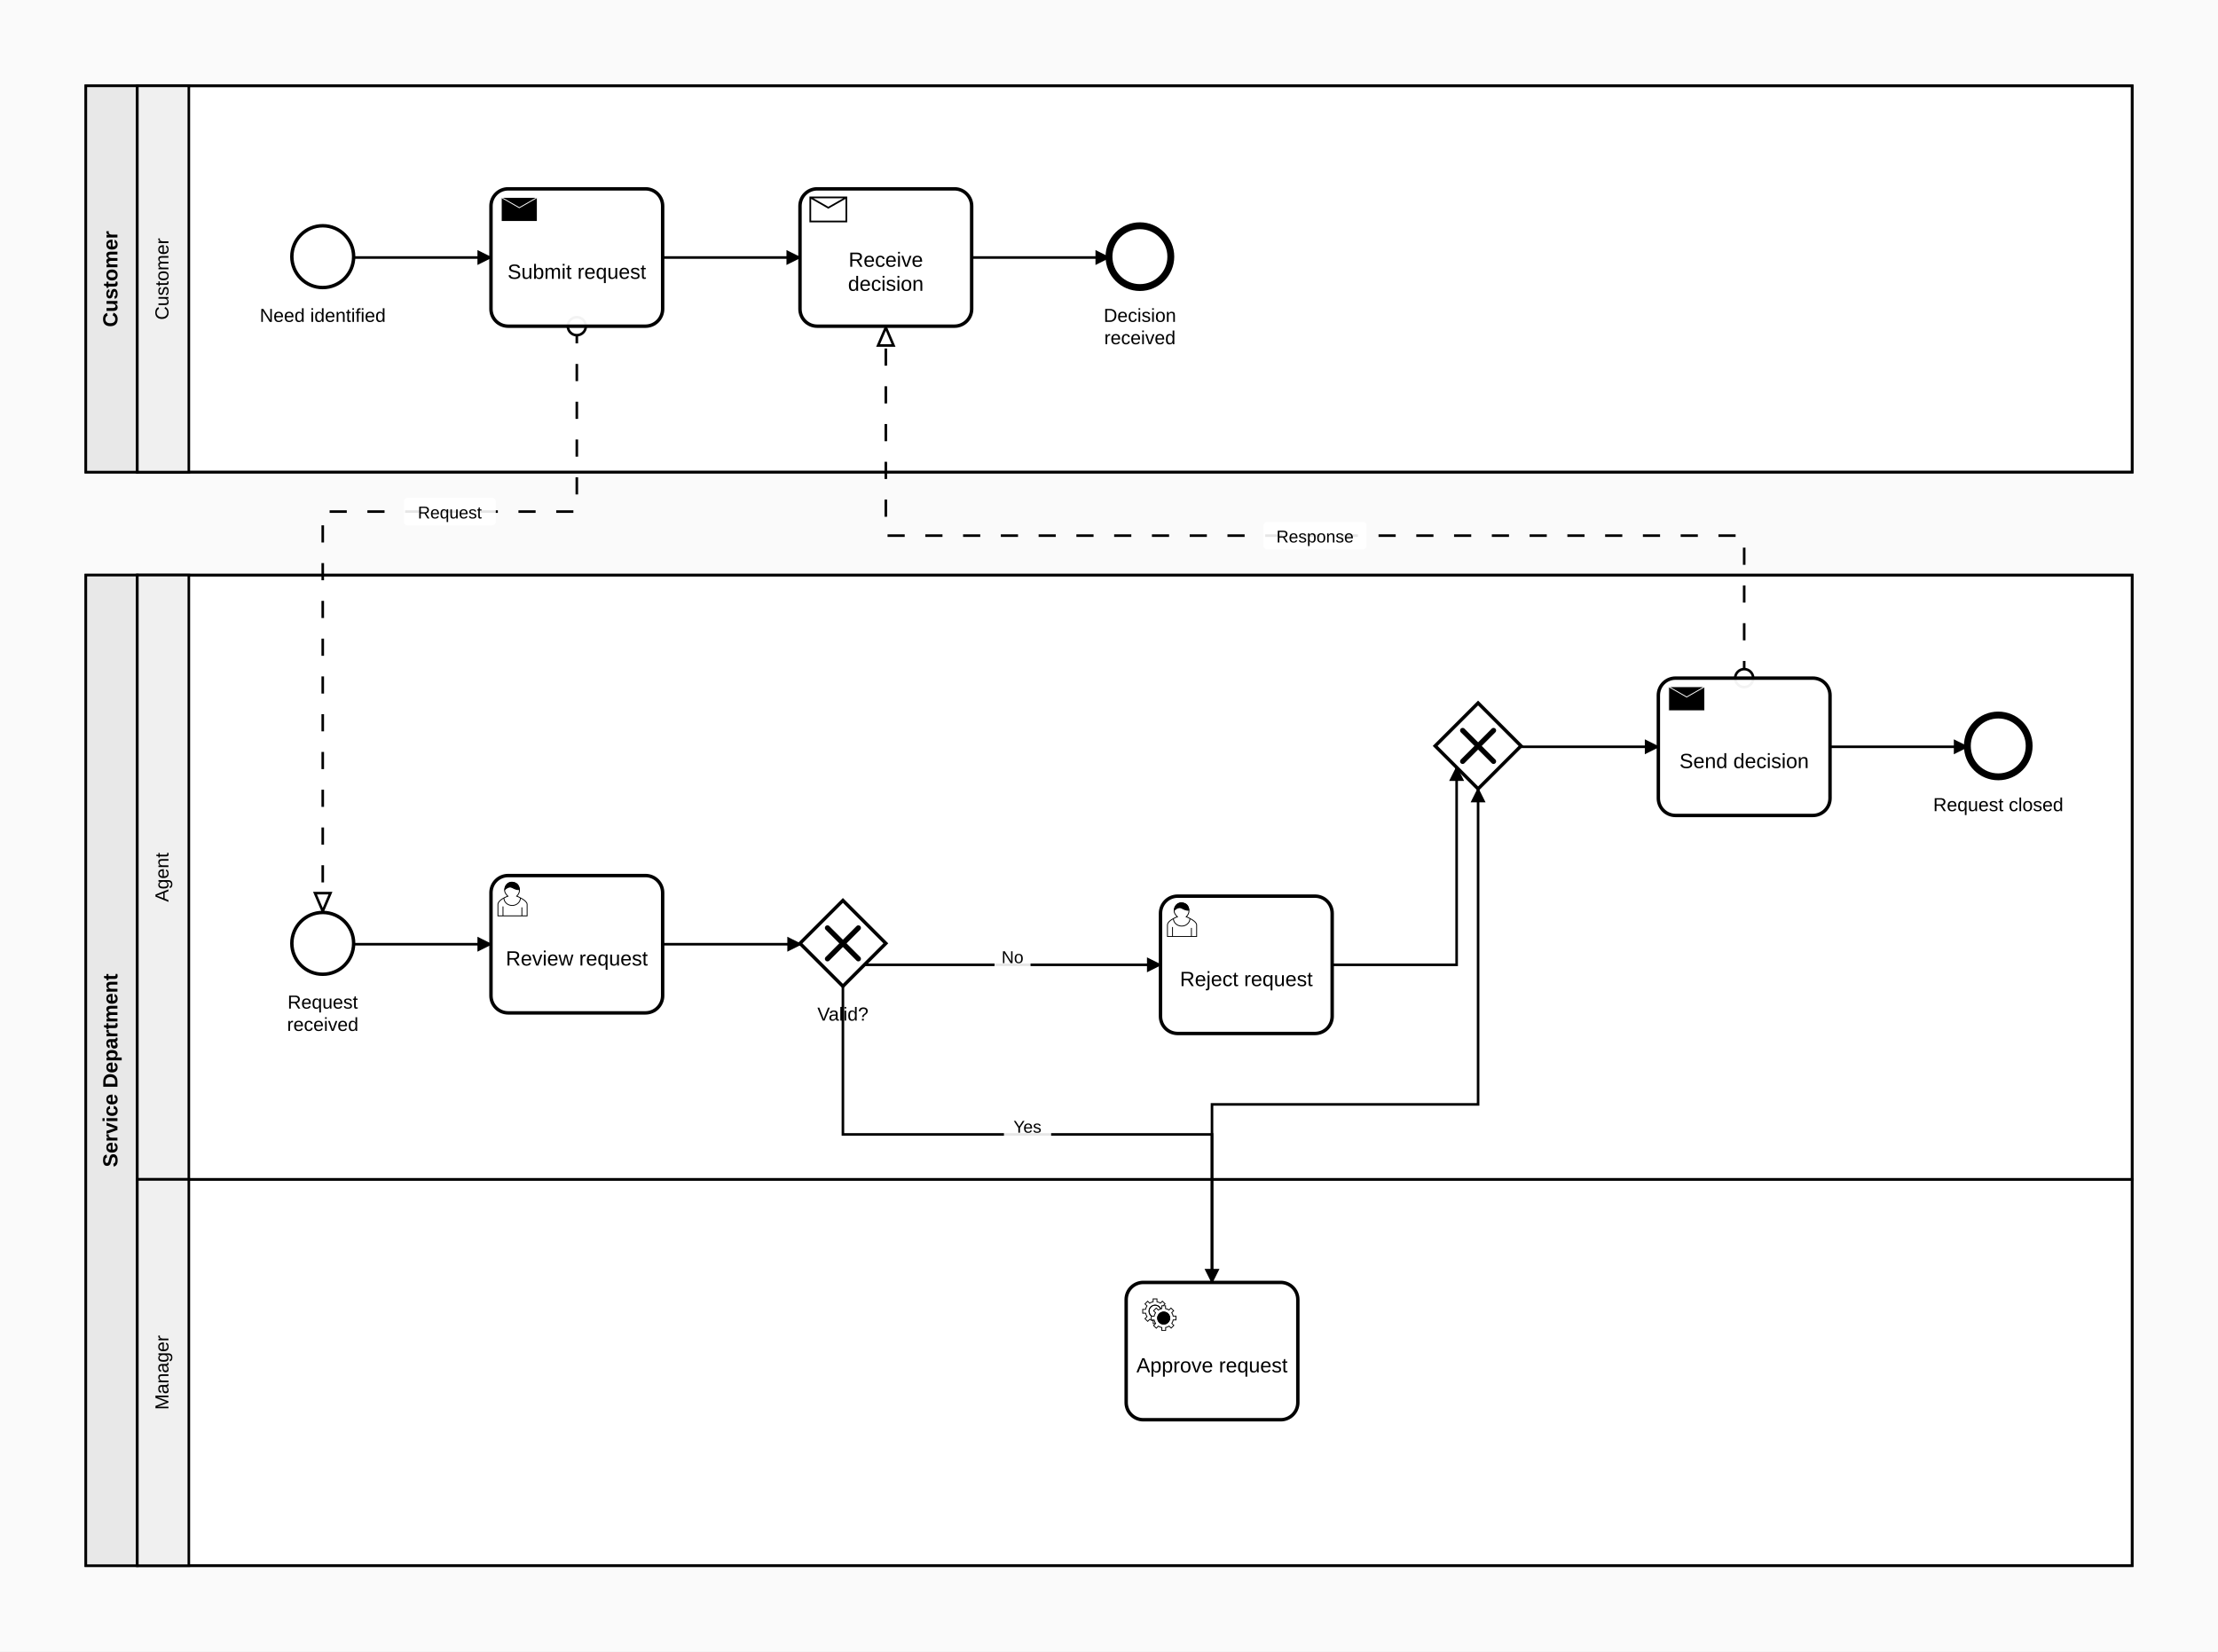
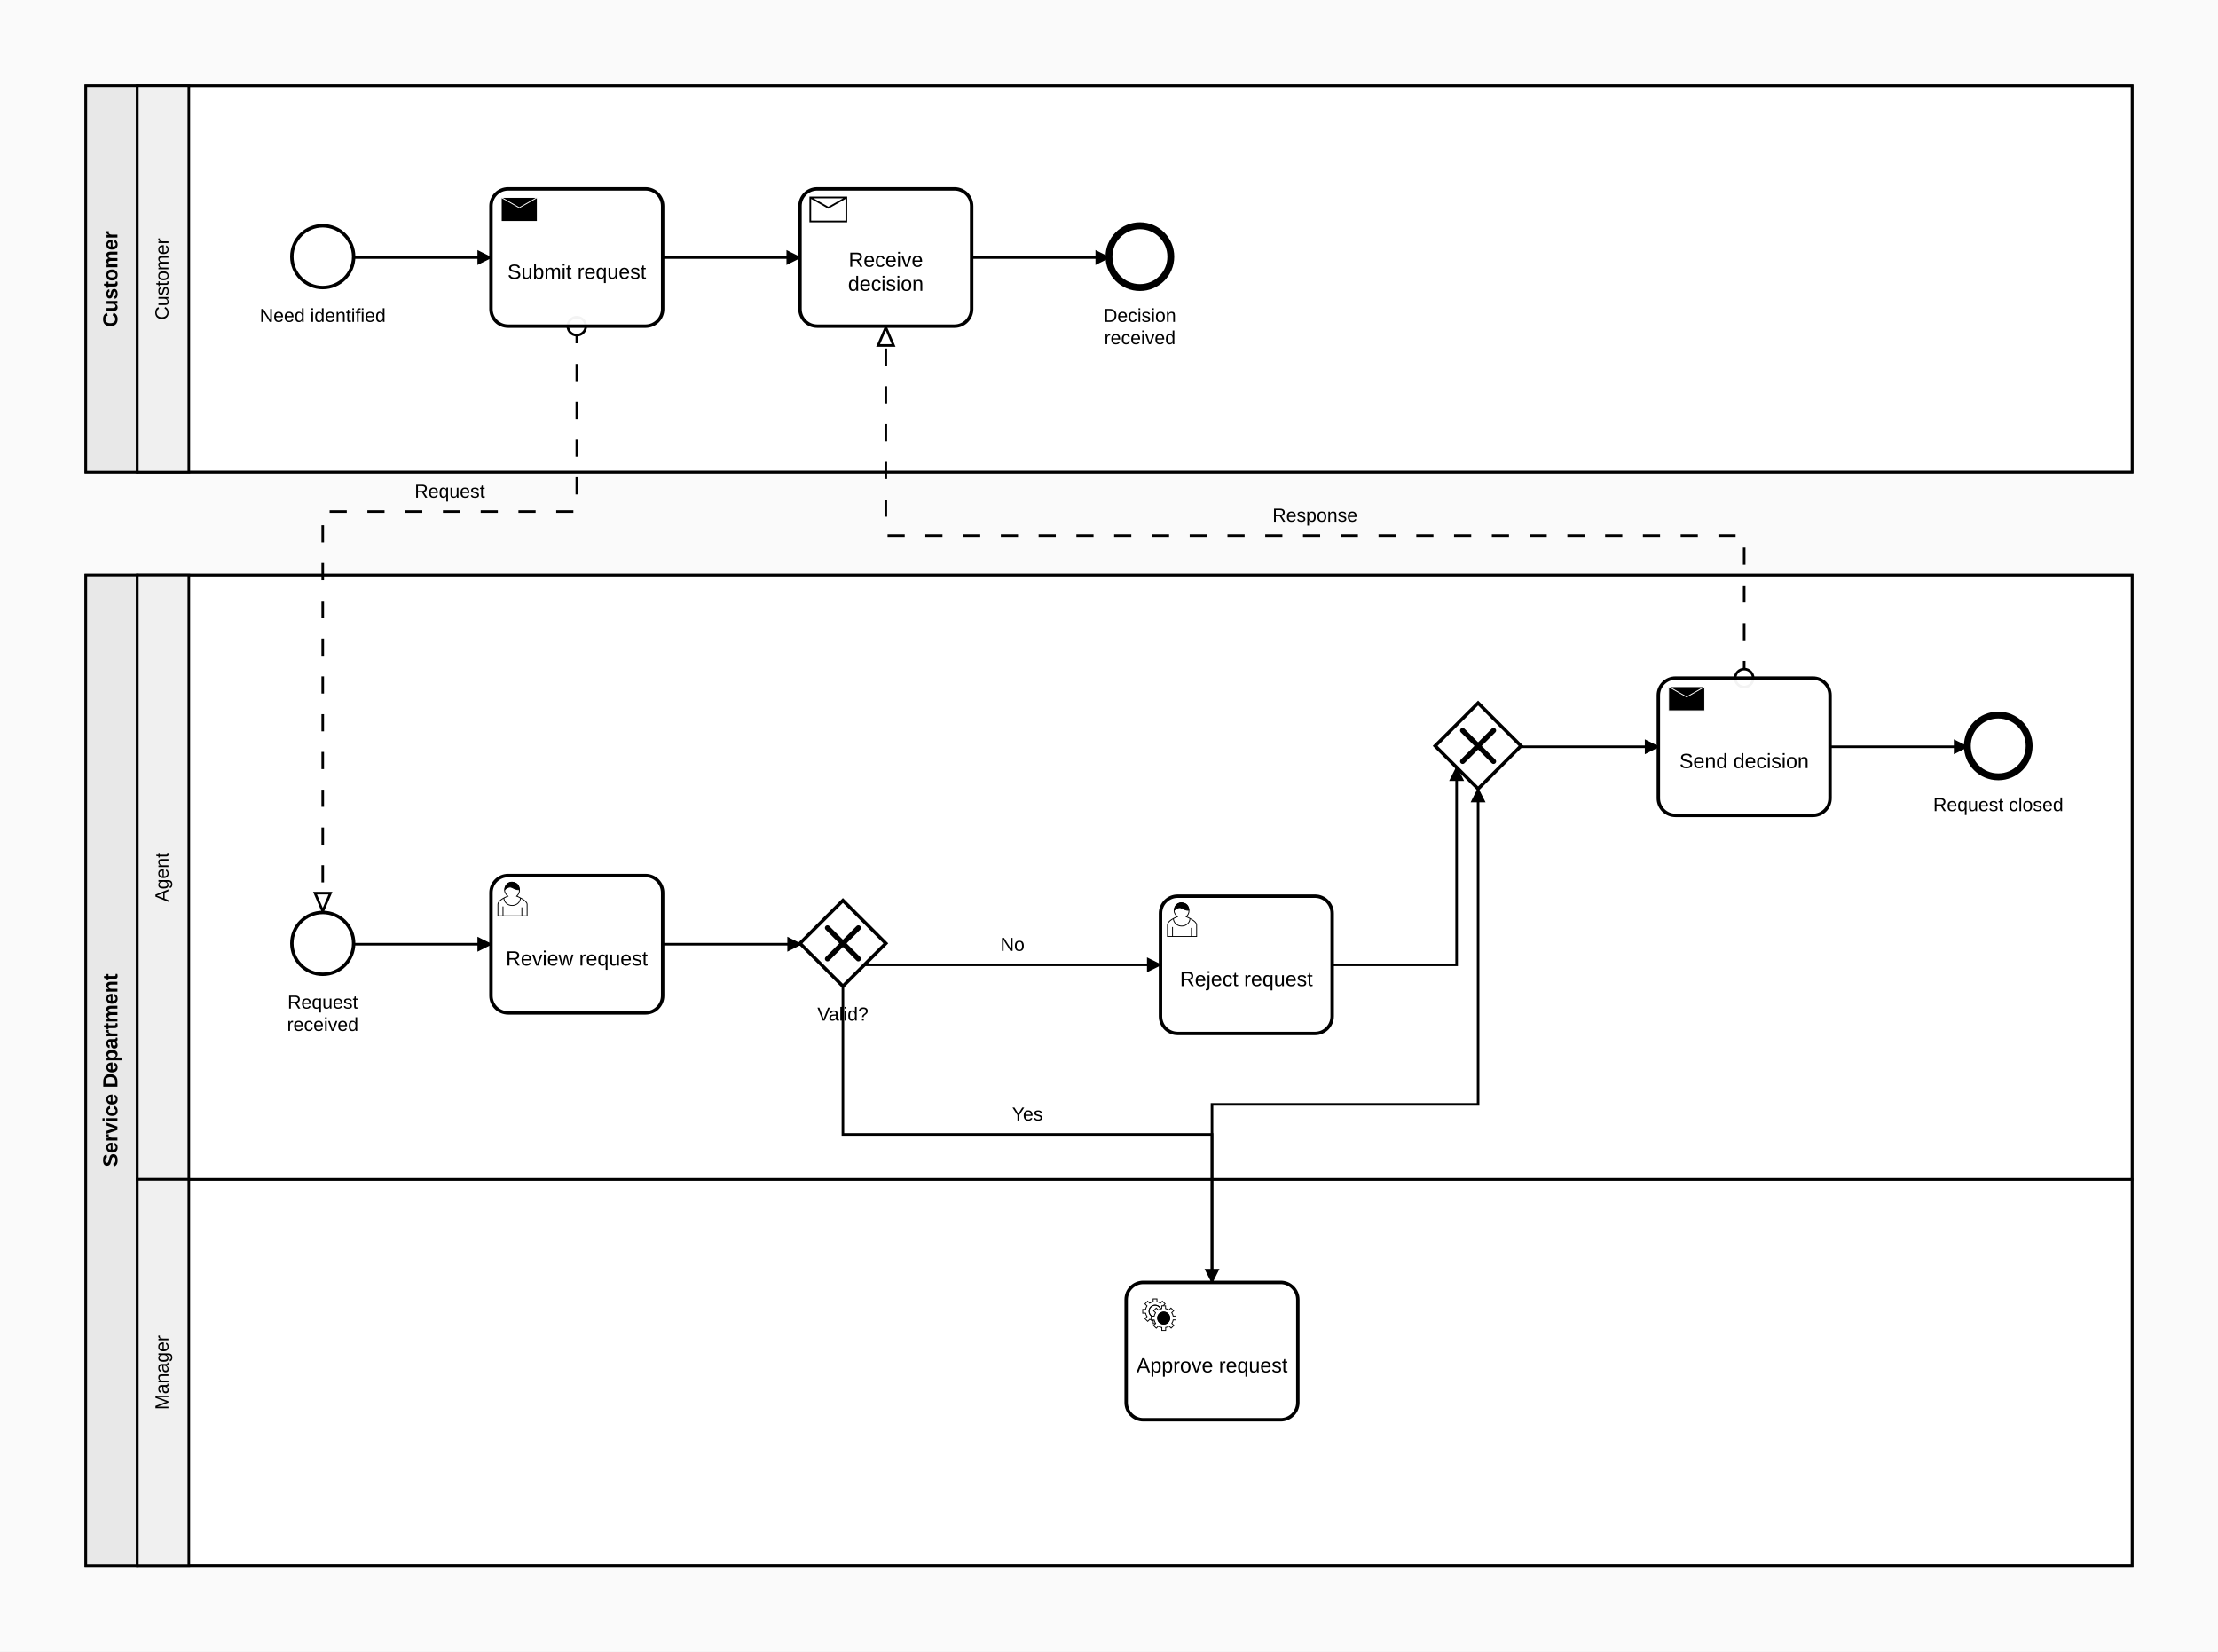
<svg xmlns="http://www.w3.org/2000/svg" width="1292" height="962" viewBox="0 0 1292 962" font-family="Arial, sans-serif">
  <defs>
    <marker id="seq-end" viewBox="0 0 20 20" refX="11" refY="10" markerWidth="10" markerHeight="10" orient="auto">
      <path d="M 1 5 L 11 10 L 1 15 Z" fill="#000000" stroke="#000000" stroke-width="1" />
    </marker>
    <marker id="seq-default-src" viewBox="0 0 20 20" refX="6" refY="10" markerWidth="10" markerHeight="10" orient="auto">
      <path d="M 6 3 L 10 17" stroke="#000000" stroke-width="1.5" />
    </marker>
    <marker id="seq-conditional-src" viewBox="0 0 20 20" refX="1" refY="10" markerWidth="12" markerHeight="12" orient="auto">
      <path d="M 1 10 L 8 6 L 15 10 L 8 14 Z" fill="#ffffff" stroke="#000000" stroke-width="1" />
    </marker>
    <marker id="msg-start" viewBox="0 0 20 20" refX="6" refY="6" markerWidth="20" markerHeight="20" orient="auto">
      <circle cx="6" cy="6" r="3.5" fill="#ffffff" stroke="#000000" stroke-width="1" />
    </marker>
    <marker id="msg-end" viewBox="0 0 20 20" refX="8.5" refY="5" markerWidth="20" markerHeight="20" orient="auto">
      <path d="m 1 5 l 0 -3 l 7 3 l -7 3 z" fill="#ffffff" stroke="#000000" stroke-width="1" stroke-linecap="butt" />
    </marker>
    <marker id="assoc-end" viewBox="0 0 20 20" refX="11" refY="10" markerWidth="10" markerHeight="10" orient="auto">
      <path d="M 1 5 L 11 10 L 1 15" fill="none" stroke="#000000" stroke-width="1.5" />
    </marker>
  </defs>
  <rect width="1292" height="962" fill="#fafafa" />
  <rect x="50" y="50" width="1192" height="225" fill="#ffffff" stroke="#000000" stroke-width="1.5" />
  <rect x="50" y="50" width="30" height="225" fill="#e8e8e8" stroke="#000000" stroke-width="1.5" />
  <text x="65" y="162.5" text-anchor="middle" dominant-baseline="middle" font-size="12" font-weight="bold" fill="#000000" transform="rotate(-90,65,162.5)">Customer</text>
  <rect x="50" y="335" width="1192" height="577" fill="#ffffff" stroke="#000000" stroke-width="1.5" />
  <rect x="50" y="335" width="30" height="577" fill="#e8e8e8" stroke="#000000" stroke-width="1.5" />
  <text x="65" y="623.5" text-anchor="middle" dominant-baseline="middle" font-size="12" font-weight="bold" fill="#000000" transform="rotate(-90,65,623.5)">Service Department</text>
  <rect x="80" y="50" width="1162" height="225" fill="#ffffff" fill-opacity="0.25" stroke="#000000" stroke-width="1.5" />
  <rect x="80" y="50" width="30" height="225" fill="#f0f0f0" stroke="#000000" stroke-width="1.5" />
  <text x="95" y="162.5" text-anchor="middle" dominant-baseline="middle" font-size="11" fill="#000000" transform="rotate(-90,95,162.5)">Customer</text>
  <rect x="80" y="335" width="1162" height="352" fill="#ffffff" fill-opacity="0.25" stroke="#000000" stroke-width="1.5" />
  <rect x="80" y="335" width="30" height="352" fill="#f0f0f0" stroke="#000000" stroke-width="1.5" />
  <text x="95" y="511" text-anchor="middle" dominant-baseline="middle" font-size="11" fill="#000000" transform="rotate(-90,95,511)">Agent</text>
  <rect x="80" y="687" width="1162" height="225" fill="#ffffff" fill-opacity="0.25" stroke="#000000" stroke-width="1.5" />
  <rect x="80" y="687" width="30" height="225" fill="#f0f0f0" stroke="#000000" stroke-width="1.5" />
  <text x="95" y="799.5" text-anchor="middle" dominant-baseline="middle" font-size="11" fill="#000000" transform="rotate(-90,95,799.5)">Manager</text>
  <path d="M 206 150 L 286 150" stroke="#000000" stroke-width="1.5" fill="none" marker-end="url(#seq-end)" />
  <path d="M 386 150 L 466 150" stroke="#000000" stroke-width="1.5" fill="none" marker-end="url(#seq-end)" />
  <path d="M 566 150 L 646 150" stroke="#000000" stroke-width="1.5" fill="none" marker-end="url(#seq-end)" />
  <path d="M 206 550 L 286 550" stroke="#000000" stroke-width="1.5" fill="none" marker-end="url(#seq-end)" />
  <path d="M 386 550 L 466.5 550" stroke="#000000" stroke-width="1.5" fill="none" marker-end="url(#seq-end)" />
  <path d="M 491 574.5 L 491 660.8 L 706 660.8 L 706 747" stroke="#000000" stroke-width="1.5" fill="none" marker-end="url(#seq-end)" />
-   <rect x="584.8" y="647.8" width="27.5" height="16" rx="2" fill="white" fill-opacity="0.9" />
-   <text x="598.5" y="659.8" text-anchor="middle" font-size="10" fill="#000000">Yes</text>
+   <text text-anchor="middle" font-size="11" fill="#000000">
+     <tspan x="598.5" y="652.7">Yes</tspan>
+   </text>
  <path d="M 503.5 562 L 676 562" stroke="#000000" stroke-width="1.5" fill="none" marker-end="url(#seq-end)" />
-   <rect x="579.3" y="549" width="21" height="16" rx="2" fill="white" fill-opacity="0.9" />
-   <text x="589.8" y="561" text-anchor="middle" font-size="10" fill="#000000">No</text>
+   <text text-anchor="middle" font-size="11" fill="#000000">
+     <tspan x="589.8" y="553.9">No</tspan>
+   </text>
  <path d="M 706 747 L 706 643.3 L 861 643.3 L 861 459.5" stroke="#000000" stroke-width="1.5" fill="none" marker-end="url(#seq-end)" />
  <path d="M 776 562 L 848.5 562 L 848.5 447" stroke="#000000" stroke-width="1.5" fill="none" marker-end="url(#seq-end)" />
  <path d="M 885.5 435 L 966 435" stroke="#000000" stroke-width="1.5" fill="none" marker-end="url(#seq-end)" />
  <path d="M 1066 435 L 1146 435" stroke="#000000" stroke-width="1.5" fill="none" marker-end="url(#seq-end)" />
  <path d="M 336 190 L 336 298 L 188 298 L 188 531.5" stroke="#000000" stroke-width="1.5" fill="none" stroke-dasharray="10,12" marker-start="url(#msg-start)" marker-end="url(#msg-end)" />
-   <rect x="235.3" y="290" width="53.5" height="16" rx="2" fill="white" fill-opacity="0.9" />
-   <text x="262" y="302" text-anchor="middle" font-size="10" fill="#000000">Request</text>
+   <text text-anchor="middle" font-size="11" fill="#000000">
+     <tspan x="262" y="289.9">Request</tspan>
+   </text>
  <path d="M 1016 395 L 1016 312 L 516 312 L 516 190" stroke="#000000" stroke-width="1.5" fill="none" stroke-dasharray="10,12" marker-start="url(#msg-start)" marker-end="url(#msg-end)" />
-   <rect x="736" y="304" width="60" height="16" rx="2" fill="white" fill-opacity="0.9" />
-   <text x="766" y="316" text-anchor="middle" font-size="10" fill="#000000">Response</text>
+   <text text-anchor="middle" font-size="11" fill="#000000">
+     <tspan x="766" y="303.9">Response</tspan>
+   </text>
  <circle cx="188" cy="149.5" r="18" fill="#ffffff" fill-opacity="0.95" stroke="#000000" stroke-width="2" />
  <text x="188" y="187.5" text-anchor="middle" font-size="11" fill="#000000">Need identified</text>
  <rect x="286" y="110" width="100" height="80" rx="10" ry="10" fill="#ffffff" fill-opacity="0.95" stroke="#000000" stroke-width="2" />
  <g>
    <path d="m 292,115 l 0,14 l 21,0 l 0,-14 z l 10.5,6 l 10.5,-6" fill="#000000" stroke="#ffffff" stroke-width="0.5" />
  </g>
  <text x="336" y="159" text-anchor="middle" dominant-baseline="middle" font-size="12" fill="#000000">Submit request</text>
  <rect x="466" y="110" width="100" height="80" rx="10" ry="10" fill="#ffffff" fill-opacity="0.95" stroke="#000000" stroke-width="2" />
  <g>
    <path d="m 472,115 l 0,14 l 21,0 l 0,-14 z l 10.5,6 l 10.5,-6" fill="#ffffff" stroke="#000000" stroke-width="1" />
  </g>
  <text x="516" y="152" text-anchor="middle" dominant-baseline="middle" font-size="12" fill="#000000">Receive</text>
  <text x="516" y="166" text-anchor="middle" dominant-baseline="middle" font-size="12" fill="#000000">decision</text>
  <circle cx="664" cy="149.5" r="18" fill="#ffffff" fill-opacity="0.95" stroke="#000000" stroke-width="4" />
  <text x="664" y="187.5" text-anchor="middle" font-size="11" fill="#000000">Decision</text>
  <text x="664" y="200.5" text-anchor="middle" font-size="11" fill="#000000">received</text>
  <circle cx="188" cy="549.5" r="18" fill="#ffffff" fill-opacity="0.95" stroke="#000000" stroke-width="2" />
  <text x="188" y="587.5" text-anchor="middle" font-size="11" fill="#000000">Request</text>
  <text x="188" y="600.5" text-anchor="middle" font-size="11" fill="#000000">received</text>
  <rect x="286" y="510" width="100" height="80" rx="10" ry="10" fill="#ffffff" fill-opacity="0.95" stroke="#000000" stroke-width="2" />
  <g>
    <path d="m 301,522 c 0.909,-0.845 1.594,-2.049 1.594,-3.385 0,-2.554 -1.805,-4.622 -4.357,-4.622 -2.552,0 -4.288,2.068 -4.288,4.622 0,1.348 0.974,2.562 1.896,3.405 -0.529,0.187 -5.669,2.097 -5.794,4.756 v 6.718 h 17 v -6.718 c 0,-2.298 -5.528,-4.595 -6.051,-4.776 z m -8,6 l 0,5.5 m 11,0 l 0,-5" fill="#ffffff" stroke="#000000" stroke-width="0.5" />
    <path d="m 303.162,523.009 c 0,2.447 -2.158,4.431 -4.821,4.431 -2.665,0 -4.822,-1.981 -4.822,-4.431" fill="none" stroke="#000000" stroke-width="0.5" />
    <path d="m 294.1,518.2 c 0,0 2.251,-2.358 4.274,-1.177 2.024,1.181 4.221,1.537 4.124,0.965 -0.098,-0.57 -0.117,-3.791 -4.191,-4.136 -3.575,0.001 -4.208,3.367 -4.207,4.348 z" fill="#000000" stroke="#000000" stroke-width="0.5" />
  </g>
  <text x="336" y="559" text-anchor="middle" dominant-baseline="middle" font-size="12" fill="#000000">Review request</text>
  <polygon points="491,524.5 516,549.5 491,574.5 466,549.5" fill="#ffffff" fill-opacity="0.95" stroke="#000000" stroke-width="2" />
  <line x1="482" y1="540.5" x2="500" y2="558.5" stroke="#000000" stroke-width="3" stroke-linecap="round" />
  <line x1="500" y1="540.5" x2="482" y2="558.5" stroke="#000000" stroke-width="3" stroke-linecap="round" />
  <text x="491" y="594.5" text-anchor="middle" font-size="11" fill="#000000">Valid?</text>
  <rect x="656" y="747" width="100" height="80" rx="10" ry="10" fill="#ffffff" fill-opacity="0.95" stroke="#000000" stroke-width="2" />
  <g>
    <path d="m 674,771 v -1.713 c 0.352,-0.071 0.704,-0.178 1.048,-0.321 0.344,-0.145 0.666,-0.321 0.966,-0.521 l 1.194,1.18 1.567,-1.577 -1.195,-1.18 c 0.403,-0.614 0.683,-1.299 0.825,-2.018 l 1.622,-0.01 v -2.22 l -1.637,0.01 c -0.073,-0.352 -0.178,-0.7 -0.324,-1.044 -0.145,-0.344 -0.321,-0.664 -0.523,-0.962 l 1.131,-1.136 -1.583,-1.563 -1.13,1.136 c -0.614,-0.401 -1.303,-0.681 -2.023,-0.822 l 0.009,-1.619 h -2.241 l 0.004,1.631 c -0.354,0.074 -0.705,0.18 -1.05,0.324 -0.344,0.144 -0.665,0.321 -0.964,0.52 l -1.17,-1.158 -1.567,1.579 1.168,1.157 c -0.403,0.613 -0.683,1.298 -0.825,2.017 l -1.659,0.003 v 2.222 l 1.672,-0.006 c 0.073,0.351 0.18,0.702 0.324,1.045 0.145,0.344 0.321,0.664 0.523,0.961 l -1.199,1.197 1.584,1.56 1.196,-1.193 c 0.614,0.403 1.303,0.682 2.023,0.823 l 0.001,1.699 h 2.227 z m 0.221,-3.996 c -1.789,0.75 -3.858,-0.093 -4.61,-1.874 -0.752,-1.783 0.091,-3.846 1.88,-4.596 1.788,-0.749 3.857,0.093 4.609,1.874 0.752,1.782 -0.091,3.846 -1.879,4.596 z" fill="#ffffff" stroke="#000000" stroke-width="0.5" />
    <path d="m 674.221,767.004 c -1.789,0.75 -3.858,-0.093 -4.61,-1.874 -0.752,-1.783 0.091,-3.846 1.88,-4.596 1.788,-0.749 3.857,0.093 4.609,1.874 0.752,1.782 -0.091,3.846 -1.879,4.596 z" fill="none" stroke="#000000" stroke-width="0.5" />
    <path d="m 679,775 v -1.713 c 0.352,-0.071 0.704,-0.178 1.048,-0.321 0.344,-0.145 0.666,-0.321 0.966,-0.521 l 1.194,1.18 1.567,-1.577 -1.195,-1.18 c 0.403,-0.614 0.683,-1.299 0.825,-2.018 l 1.622,-0.01 v -2.22 l -1.637,0.01 c -0.073,-0.352 -0.178,-0.7 -0.324,-1.044 -0.145,-0.344 -0.321,-0.664 -0.523,-0.962 l 1.131,-1.136 -1.583,-1.563 -1.13,1.136 c -0.614,-0.401 -1.303,-0.681 -2.023,-0.822 l 0.009,-1.619 h -2.241 l 0.004,1.631 c -0.354,0.074 -0.705,0.18 -1.05,0.324 -0.344,0.144 -0.665,0.321 -0.964,0.52 l -1.17,-1.158 -1.567,1.579 1.168,1.157 c -0.403,0.613 -0.683,1.298 -0.825,2.017 l -1.659,0.003 v 2.222 l 1.672,-0.006 c 0.073,0.351 0.18,0.702 0.324,1.045 0.145,0.344 0.321,0.664 0.523,0.961 l -1.199,1.197 1.584,1.56 1.196,-1.193 c 0.614,0.403 1.303,0.682 2.023,0.823 l 0.001,1.699 h 2.227 z m 0.221,-3.996 c -1.789,0.75 -3.858,-0.093 -4.61,-1.874 -0.752,-1.783 0.091,-3.846 1.88,-4.596 1.788,-0.749 3.857,0.093 4.609,1.874 0.752,1.782 -0.091,3.846 -1.879,4.596 z" fill="#ffffff" stroke="#000000" stroke-width="0.5" />
    <path d="m 679.221,771.004 c -1.789,0.75 -3.858,-0.093 -4.61,-1.874 -0.752,-1.783 0.091,-3.846 1.88,-4.596 1.788,-0.749 3.857,0.093 4.609,1.874 0.752,1.782 -0.091,3.846 -1.879,4.596 z" fill="#000000" stroke="#000000" stroke-width="0.5" />
  </g>
  <text x="706" y="796" text-anchor="middle" dominant-baseline="middle" font-size="12" fill="#000000">Approve request</text>
  <rect x="676" y="522" width="100" height="80" rx="10" ry="10" fill="#ffffff" fill-opacity="0.95" stroke="#000000" stroke-width="2" />
  <g>
    <path d="m 691,534 c 0.909,-0.845 1.594,-2.049 1.594,-3.385 0,-2.554 -1.805,-4.622 -4.357,-4.622 -2.552,0 -4.288,2.068 -4.288,4.622 0,1.348 0.974,2.562 1.896,3.405 -0.529,0.187 -5.669,2.097 -5.794,4.756 v 6.718 h 17 v -6.718 c 0,-2.298 -5.528,-4.595 -6.051,-4.776 z m -8,6 l 0,5.5 m 11,0 l 0,-5" fill="#ffffff" stroke="#000000" stroke-width="0.5" />
    <path d="m 693.162,535.009 c 0,2.447 -2.158,4.431 -4.821,4.431 -2.665,0 -4.822,-1.981 -4.822,-4.431" fill="none" stroke="#000000" stroke-width="0.5" />
    <path d="m 684.1,530.2 c 0,0 2.251,-2.358 4.274,-1.177 2.024,1.181 4.221,1.537 4.124,0.965 -0.098,-0.57 -0.117,-3.791 -4.191,-4.136 -3.575,0.001 -4.208,3.367 -4.207,4.348 z" fill="#000000" stroke="#000000" stroke-width="0.5" />
  </g>
  <text x="726" y="571" text-anchor="middle" dominant-baseline="middle" font-size="12" fill="#000000">Reject request</text>
  <polygon points="861,409.5 886,434.5 861,459.5 836,434.5" fill="#ffffff" fill-opacity="0.95" stroke="#000000" stroke-width="2" />
  <line x1="852" y1="425.5" x2="870" y2="443.5" stroke="#000000" stroke-width="3" stroke-linecap="round" />
  <line x1="870" y1="425.5" x2="852" y2="443.5" stroke="#000000" stroke-width="3" stroke-linecap="round" />
  <rect x="966" y="395" width="100" height="80" rx="10" ry="10" fill="#ffffff" fill-opacity="0.95" stroke="#000000" stroke-width="2" />
  <g>
    <path d="m 972,400 l 0,14 l 21,0 l 0,-14 z l 10.5,6 l 10.5,-6" fill="#000000" stroke="#ffffff" stroke-width="0.5" />
  </g>
  <text x="1016" y="444" text-anchor="middle" dominant-baseline="middle" font-size="12" fill="#000000">Send decision</text>
  <circle cx="1164" cy="434.5" r="18" fill="#ffffff" fill-opacity="0.95" stroke="#000000" stroke-width="4" />
  <text x="1164" y="472.5" text-anchor="middle" font-size="11" fill="#000000">Request closed</text>
</svg>
